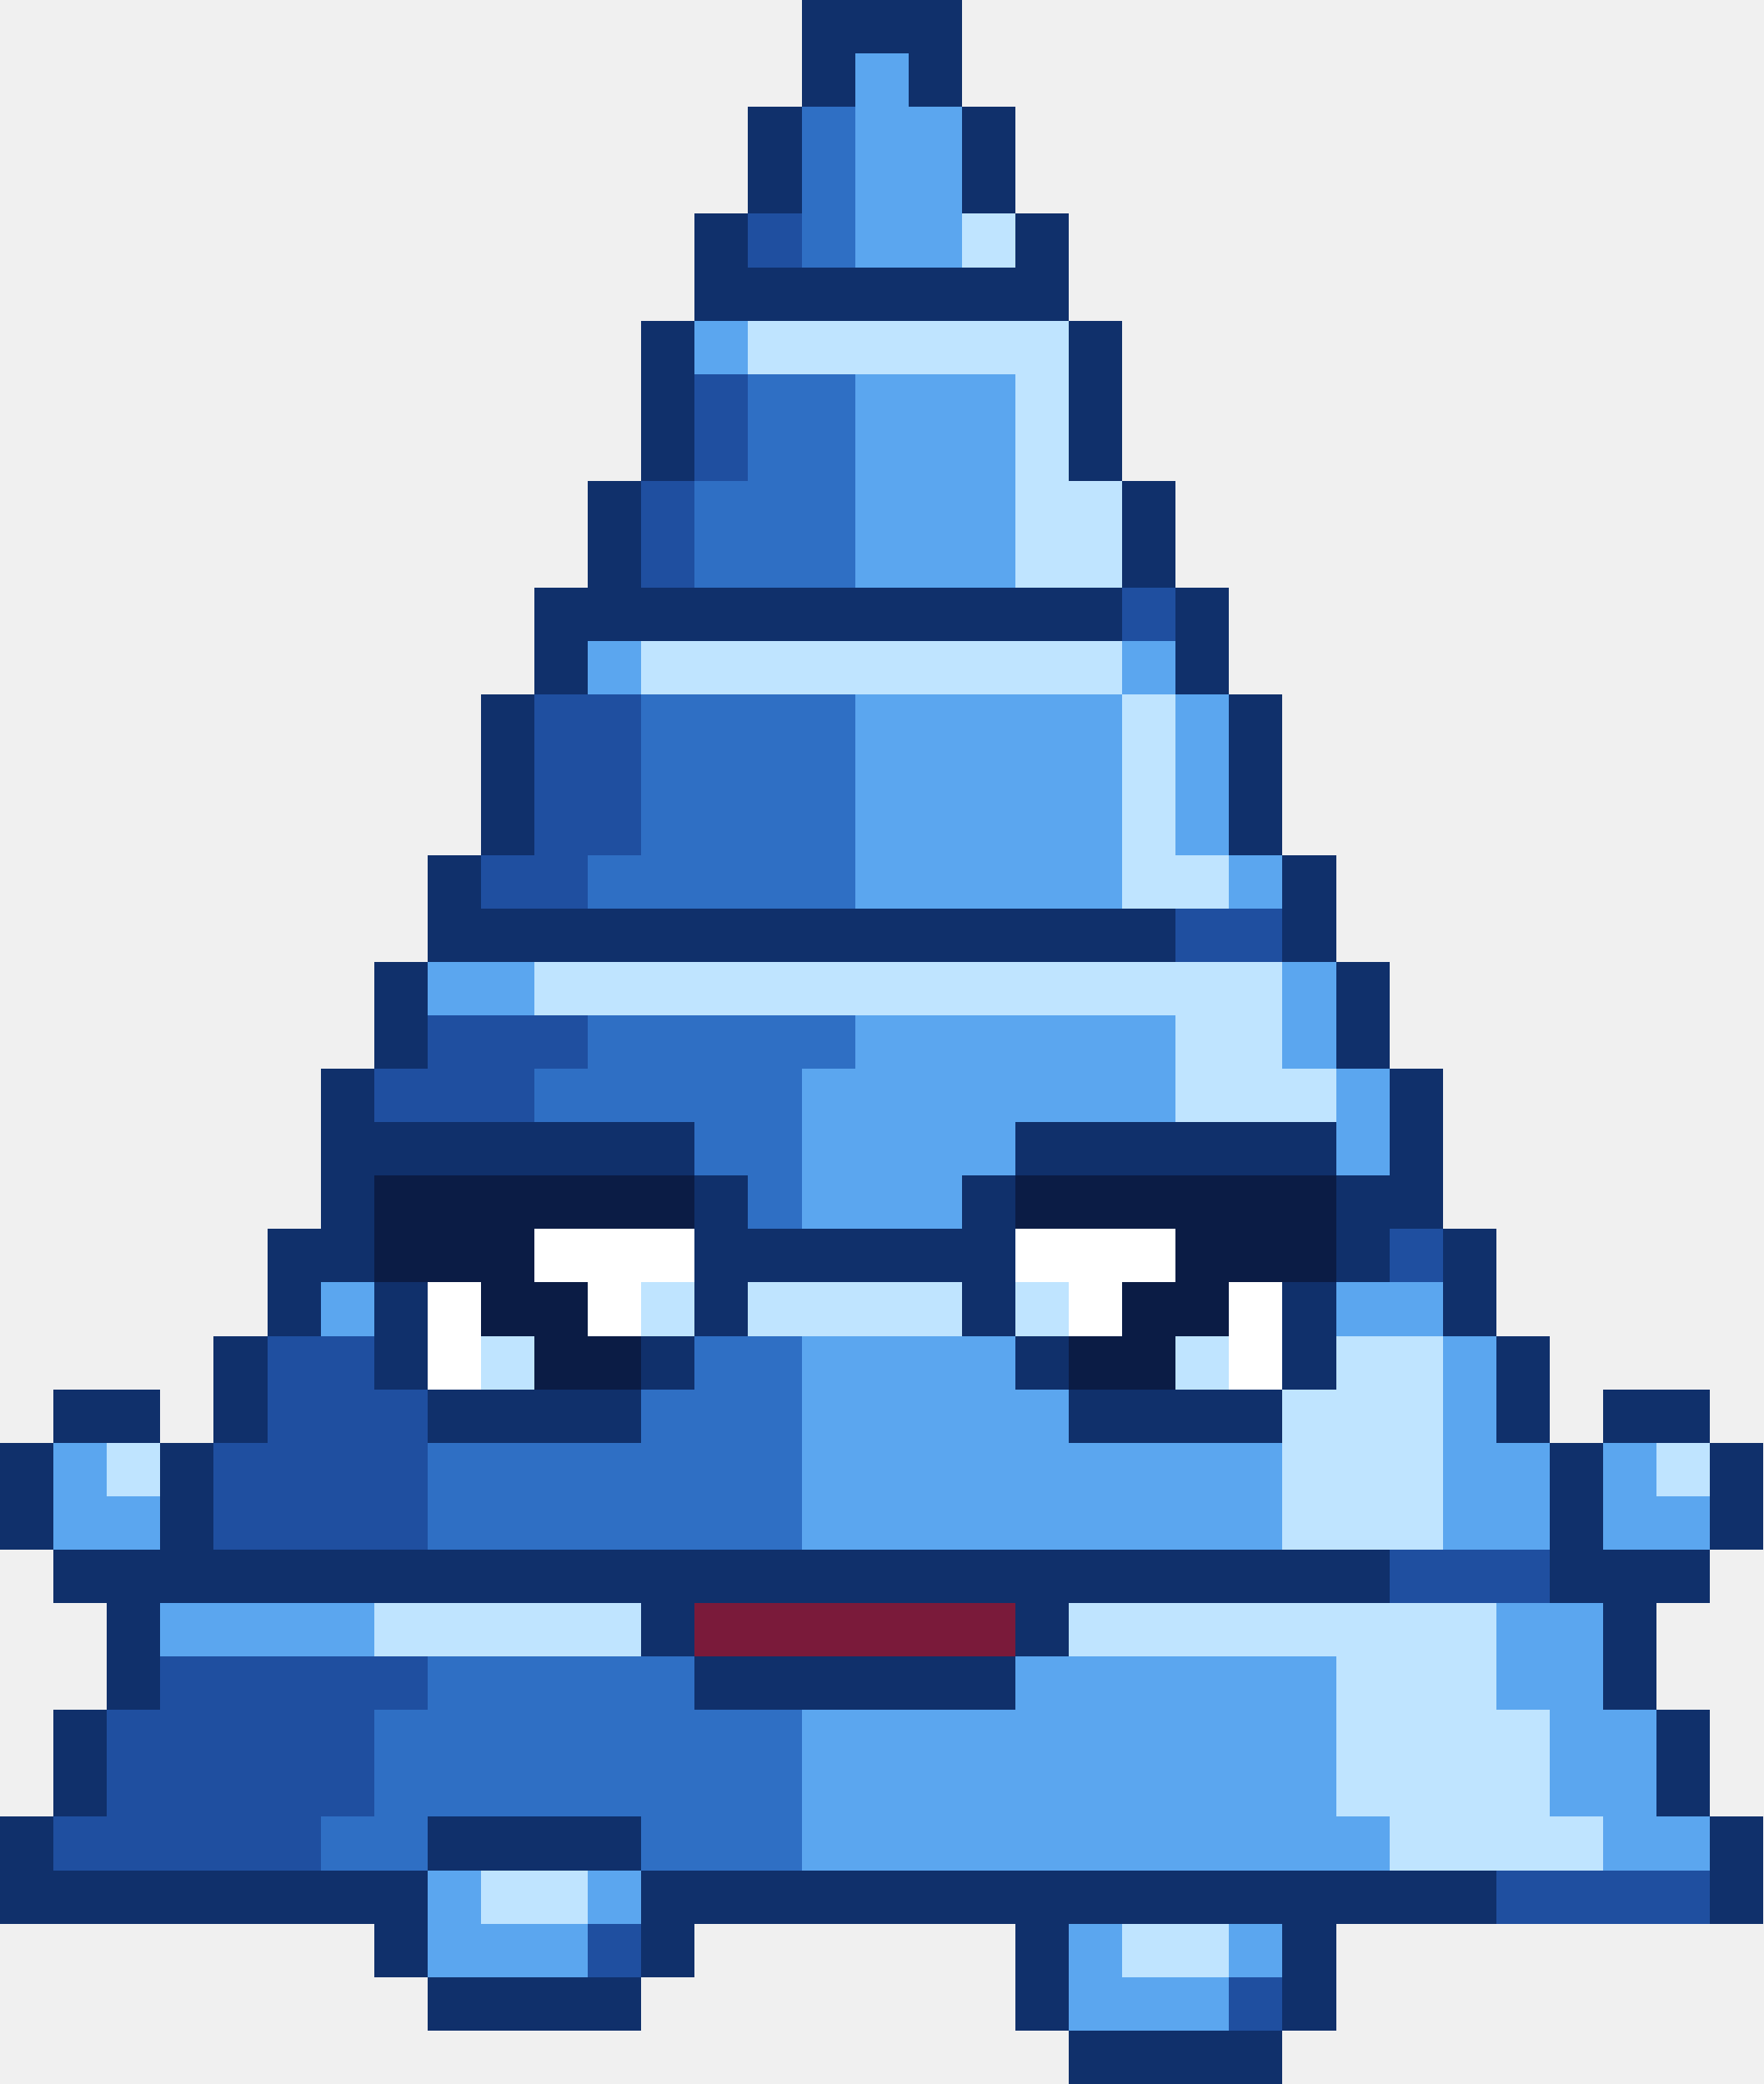
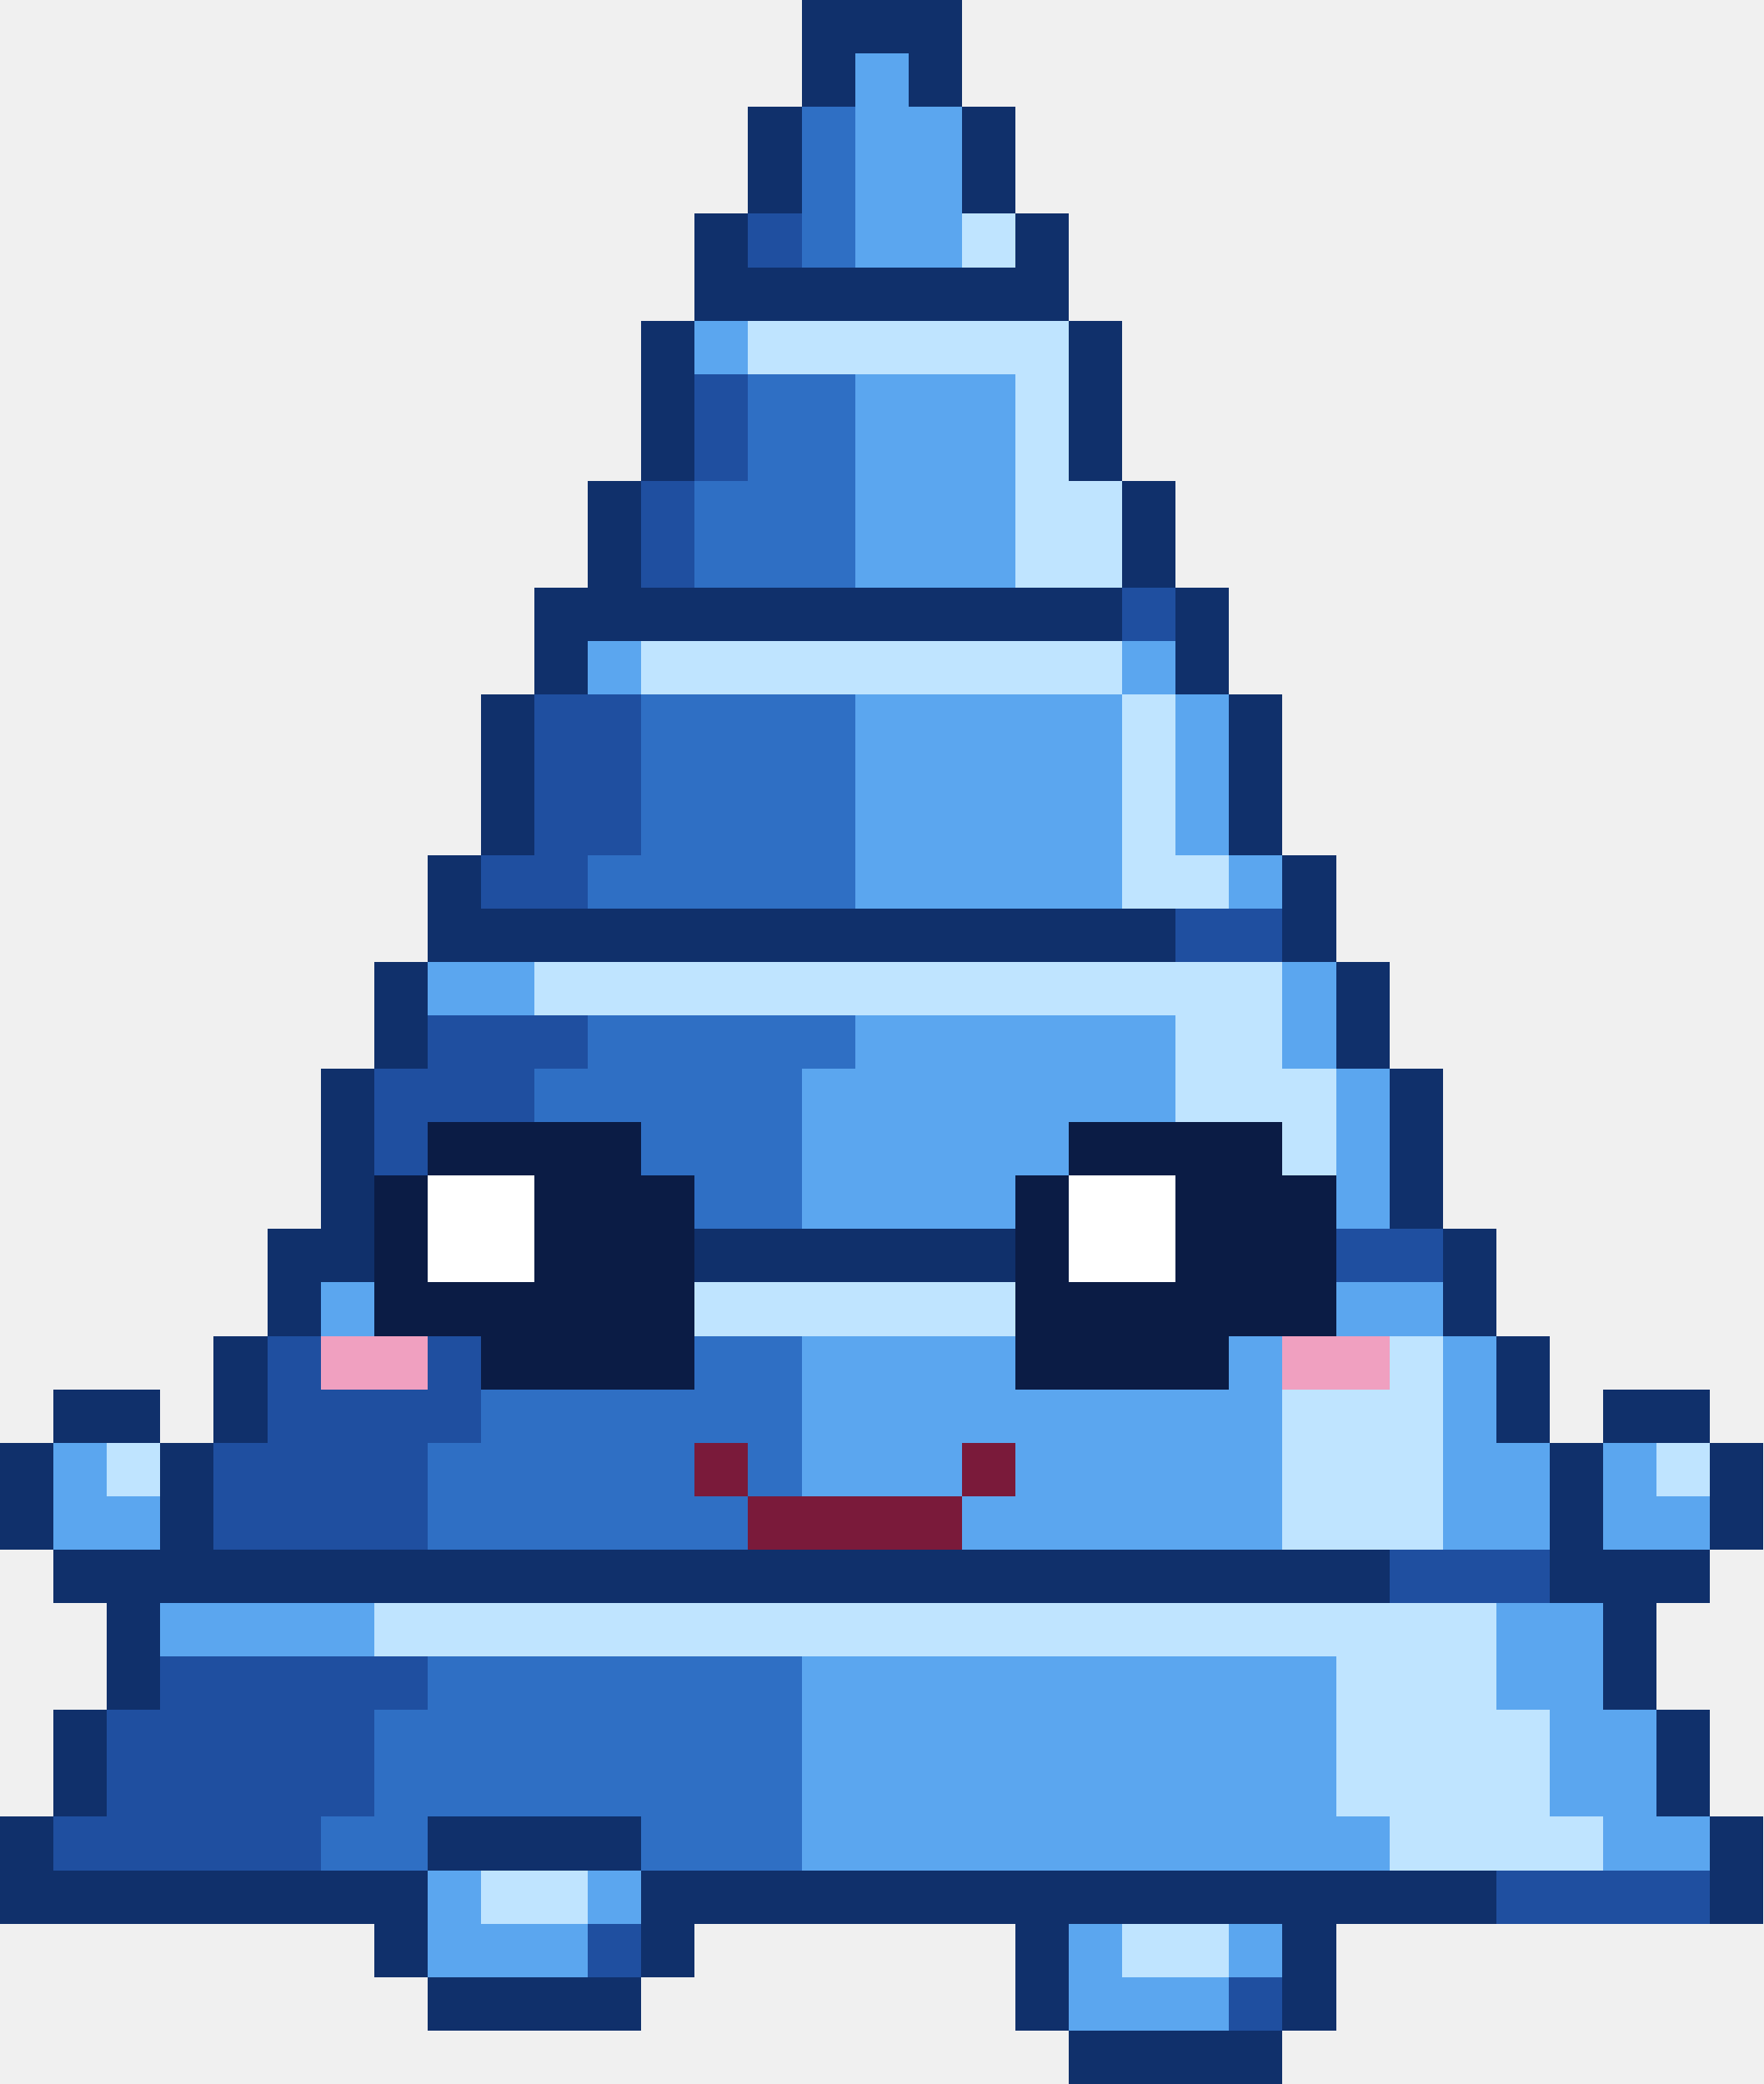
<svg xmlns="http://www.w3.org/2000/svg" width="33" height="39" viewBox="0 0 33 39" shape-rendering="crispEdges">
  <rect x="15" y="0" width="3" height="1" fill="#10306b" />
  <rect x="15" y="1" width="1" height="1" fill="#10306b" />
  <rect x="16" y="1" width="1" height="1" fill="#5ba6ef" />
  <rect x="17" y="1" width="1" height="1" fill="#10306b" />
  <rect x="14" y="2" width="1" height="1" fill="#10306b" />
  <rect x="15" y="2" width="1" height="1" fill="#2f6fc4" />
  <rect x="16" y="2" width="2" height="1" fill="#5ba6ef" />
  <rect x="18" y="2" width="1" height="1" fill="#10306b" />
  <rect x="14" y="3" width="1" height="1" fill="#10306b" />
  <rect x="15" y="3" width="1" height="1" fill="#2f6fc4" />
  <rect x="16" y="3" width="2" height="1" fill="#5ba6ef" />
  <rect x="18" y="3" width="1" height="1" fill="#10306b" />
  <rect x="13" y="4" width="1" height="1" fill="#10306b" />
  <rect x="14" y="4" width="1" height="1" fill="#1f4fa0" />
  <rect x="15" y="4" width="1" height="1" fill="#2f6fc4" />
  <rect x="16" y="4" width="2" height="1" fill="#5ba6ef" />
  <rect x="18" y="4" width="1" height="1" fill="#bfe4ff" />
  <rect x="19" y="4" width="1" height="1" fill="#10306b" />
  <rect x="13" y="5" width="7" height="1" fill="#10306b" />
  <rect x="12" y="6" width="1" height="1" fill="#10306b" />
  <rect x="13" y="6" width="1" height="1" fill="#5ba6ef" />
  <rect x="14" y="6" width="6" height="1" fill="#bfe4ff" />
  <rect x="20" y="6" width="1" height="1" fill="#10306b" />
  <rect x="12" y="7" width="1" height="1" fill="#10306b" />
  <rect x="13" y="7" width="1" height="1" fill="#1f4fa0" />
  <rect x="14" y="7" width="2" height="1" fill="#2f6fc4" />
  <rect x="16" y="7" width="3" height="1" fill="#5ba6ef" />
  <rect x="19" y="7" width="1" height="1" fill="#bfe4ff" />
  <rect x="20" y="7" width="1" height="1" fill="#10306b" />
  <rect x="12" y="8" width="1" height="1" fill="#10306b" />
  <rect x="13" y="8" width="1" height="1" fill="#1f4fa0" />
  <rect x="14" y="8" width="2" height="1" fill="#2f6fc4" />
  <rect x="16" y="8" width="3" height="1" fill="#5ba6ef" />
  <rect x="19" y="8" width="1" height="1" fill="#bfe4ff" />
  <rect x="20" y="8" width="1" height="1" fill="#10306b" />
  <rect x="11" y="9" width="1" height="1" fill="#10306b" />
  <rect x="12" y="9" width="1" height="1" fill="#1f4fa0" />
  <rect x="13" y="9" width="3" height="1" fill="#2f6fc4" />
  <rect x="16" y="9" width="3" height="1" fill="#5ba6ef" />
  <rect x="19" y="9" width="2" height="1" fill="#bfe4ff" />
  <rect x="21" y="9" width="1" height="1" fill="#10306b" />
  <rect x="11" y="10" width="1" height="1" fill="#10306b" />
  <rect x="12" y="10" width="1" height="1" fill="#1f4fa0" />
  <rect x="13" y="10" width="3" height="1" fill="#2f6fc4" />
  <rect x="16" y="10" width="3" height="1" fill="#5ba6ef" />
  <rect x="19" y="10" width="2" height="1" fill="#bfe4ff" />
  <rect x="21" y="10" width="1" height="1" fill="#10306b" />
  <rect x="10" y="11" width="11" height="1" fill="#10306b" />
  <rect x="21" y="11" width="1" height="1" fill="#1f4fa0" />
  <rect x="22" y="11" width="1" height="1" fill="#10306b" />
  <rect x="10" y="12" width="1" height="1" fill="#10306b" />
  <rect x="11" y="12" width="1" height="1" fill="#5ba6ef" />
  <rect x="12" y="12" width="9" height="1" fill="#bfe4ff" />
  <rect x="21" y="12" width="1" height="1" fill="#5ba6ef" />
  <rect x="22" y="12" width="1" height="1" fill="#10306b" />
  <rect x="9" y="13" width="1" height="1" fill="#10306b" />
  <rect x="10" y="13" width="2" height="1" fill="#1f4fa0" />
  <rect x="12" y="13" width="4" height="1" fill="#2f6fc4" />
  <rect x="16" y="13" width="5" height="1" fill="#5ba6ef" />
  <rect x="21" y="13" width="1" height="1" fill="#bfe4ff" />
  <rect x="22" y="13" width="1" height="1" fill="#5ba6ef" />
  <rect x="23" y="13" width="1" height="1" fill="#10306b" />
  <rect x="9" y="14" width="1" height="1" fill="#10306b" />
  <rect x="10" y="14" width="2" height="1" fill="#1f4fa0" />
  <rect x="12" y="14" width="4" height="1" fill="#2f6fc4" />
  <rect x="16" y="14" width="5" height="1" fill="#5ba6ef" />
  <rect x="21" y="14" width="1" height="1" fill="#bfe4ff" />
  <rect x="22" y="14" width="1" height="1" fill="#5ba6ef" />
  <rect x="23" y="14" width="1" height="1" fill="#10306b" />
  <rect x="9" y="15" width="1" height="1" fill="#10306b" />
  <rect x="10" y="15" width="2" height="1" fill="#1f4fa0" />
  <rect x="12" y="15" width="4" height="1" fill="#2f6fc4" />
  <rect x="16" y="15" width="5" height="1" fill="#5ba6ef" />
  <rect x="21" y="15" width="1" height="1" fill="#bfe4ff" />
  <rect x="22" y="15" width="1" height="1" fill="#5ba6ef" />
  <rect x="23" y="15" width="1" height="1" fill="#10306b" />
  <rect x="8" y="16" width="1" height="1" fill="#10306b" />
  <rect x="9" y="16" width="2" height="1" fill="#1f4fa0" />
  <rect x="11" y="16" width="5" height="1" fill="#2f6fc4" />
  <rect x="16" y="16" width="5" height="1" fill="#5ba6ef" />
  <rect x="21" y="16" width="2" height="1" fill="#bfe4ff" />
  <rect x="23" y="16" width="1" height="1" fill="#5ba6ef" />
  <rect x="24" y="16" width="1" height="1" fill="#10306b" />
  <rect x="8" y="17" width="14" height="1" fill="#10306b" />
  <rect x="22" y="17" width="2" height="1" fill="#1f4fa0" />
  <rect x="24" y="17" width="1" height="1" fill="#10306b" />
  <rect x="7" y="18" width="1" height="1" fill="#10306b" />
  <rect x="8" y="18" width="2" height="1" fill="#5ba6ef" />
  <rect x="10" y="18" width="14" height="1" fill="#bfe4ff" />
  <rect x="24" y="18" width="1" height="1" fill="#5ba6ef" />
  <rect x="25" y="18" width="1" height="1" fill="#10306b" />
  <rect x="7" y="19" width="1" height="1" fill="#10306b" />
  <rect x="8" y="19" width="3" height="1" fill="#1f4fa0" />
  <rect x="11" y="19" width="5" height="1" fill="#2f6fc4" />
  <rect x="16" y="19" width="6" height="1" fill="#5ba6ef" />
  <rect x="22" y="19" width="2" height="1" fill="#bfe4ff" />
  <rect x="24" y="19" width="1" height="1" fill="#5ba6ef" />
  <rect x="25" y="19" width="1" height="1" fill="#10306b" />
  <rect x="6" y="20" width="1" height="1" fill="#10306b" />
  <rect x="7" y="20" width="3" height="1" fill="#1f4fa0" />
  <rect x="10" y="20" width="5" height="1" fill="#2f6fc4" />
  <rect x="15" y="20" width="7" height="1" fill="#5ba6ef" />
  <rect x="22" y="20" width="3" height="1" fill="#bfe4ff" />
  <rect x="25" y="20" width="1" height="1" fill="#5ba6ef" />
  <rect x="26" y="20" width="1" height="1" fill="#10306b" />
-   <rect x="6" y="21" width="7" height="1" fill="#10306b" />
-   <rect x="13" y="21" width="2" height="1" fill="#2f6fc4" />
-   <rect x="15" y="21" width="4" height="1" fill="#5ba6ef" />
-   <rect x="19" y="21" width="6" height="1" fill="#10306b" />
+   <rect x="6" y="21" width="1" height="1" fill="#10306b" />
+   <rect x="7" y="21" width="1" height="1" fill="#1f4fa0" />
+   <rect x="8" y="21" width="4" height="1" fill="#0b1c45" />
+   <rect x="12" y="21" width="3" height="1" fill="#2f6fc4" />
+   <rect x="15" y="21" width="5" height="1" fill="#5ba6ef" />
+   <rect x="20" y="21" width="4" height="1" fill="#0b1c45" />
+   <rect x="24" y="21" width="1" height="1" fill="#bfe4ff" />
  <rect x="25" y="21" width="1" height="1" fill="#5ba6ef" />
  <rect x="26" y="21" width="1" height="1" fill="#10306b" />
  <rect x="6" y="22" width="1" height="1" fill="#10306b" />
-   <rect x="7" y="22" width="6" height="1" fill="#0b1c45" />
-   <rect x="13" y="22" width="1" height="1" fill="#10306b" />
-   <rect x="14" y="22" width="1" height="1" fill="#2f6fc4" />
-   <rect x="15" y="22" width="3" height="1" fill="#5ba6ef" />
-   <rect x="18" y="22" width="1" height="1" fill="#10306b" />
-   <rect x="19" y="22" width="6" height="1" fill="#0b1c45" />
-   <rect x="25" y="22" width="2" height="1" fill="#10306b" />
+   <rect x="7" y="22" width="1" height="1" fill="#0b1c45" />
+   <rect x="8" y="22" width="2" height="1" fill="#ffffff" />
+   <rect x="10" y="22" width="3" height="1" fill="#0b1c45" />
+   <rect x="13" y="22" width="2" height="1" fill="#2f6fc4" />
+   <rect x="15" y="22" width="4" height="1" fill="#5ba6ef" />
+   <rect x="19" y="22" width="1" height="1" fill="#0b1c45" />
+   <rect x="20" y="22" width="2" height="1" fill="#ffffff" />
+   <rect x="22" y="22" width="3" height="1" fill="#0b1c45" />
+   <rect x="25" y="22" width="1" height="1" fill="#5ba6ef" />
+   <rect x="26" y="22" width="1" height="1" fill="#10306b" />
  <rect x="5" y="23" width="2" height="1" fill="#10306b" />
-   <rect x="7" y="23" width="3" height="1" fill="#0b1c45" />
-   <rect x="10" y="23" width="3" height="1" fill="#ffffff" />
+   <rect x="7" y="23" width="1" height="1" fill="#0b1c45" />
+   <rect x="8" y="23" width="2" height="1" fill="#ffffff" />
+   <rect x="10" y="23" width="3" height="1" fill="#0b1c45" />
  <rect x="13" y="23" width="6" height="1" fill="#10306b" />
-   <rect x="19" y="23" width="3" height="1" fill="#ffffff" />
+   <rect x="19" y="23" width="1" height="1" fill="#0b1c45" />
+   <rect x="20" y="23" width="2" height="1" fill="#ffffff" />
  <rect x="22" y="23" width="3" height="1" fill="#0b1c45" />
-   <rect x="25" y="23" width="1" height="1" fill="#10306b" />
-   <rect x="26" y="23" width="1" height="1" fill="#1f4fa0" />
+   <rect x="25" y="23" width="2" height="1" fill="#1f4fa0" />
  <rect x="27" y="23" width="1" height="1" fill="#10306b" />
  <rect x="5" y="24" width="1" height="1" fill="#10306b" />
  <rect x="6" y="24" width="1" height="1" fill="#5ba6ef" />
-   <rect x="7" y="24" width="1" height="1" fill="#10306b" />
-   <rect x="8" y="24" width="1" height="1" fill="#ffffff" />
-   <rect x="9" y="24" width="2" height="1" fill="#0b1c45" />
-   <rect x="11" y="24" width="1" height="1" fill="#ffffff" />
-   <rect x="12" y="24" width="1" height="1" fill="#bfe4ff" />
-   <rect x="13" y="24" width="1" height="1" fill="#10306b" />
-   <rect x="14" y="24" width="4" height="1" fill="#bfe4ff" />
-   <rect x="18" y="24" width="1" height="1" fill="#10306b" />
-   <rect x="19" y="24" width="1" height="1" fill="#bfe4ff" />
-   <rect x="20" y="24" width="1" height="1" fill="#ffffff" />
-   <rect x="21" y="24" width="2" height="1" fill="#0b1c45" />
-   <rect x="23" y="24" width="1" height="1" fill="#ffffff" />
-   <rect x="24" y="24" width="1" height="1" fill="#10306b" />
+   <rect x="7" y="24" width="6" height="1" fill="#0b1c45" />
+   <rect x="13" y="24" width="6" height="1" fill="#bfe4ff" />
+   <rect x="19" y="24" width="6" height="1" fill="#0b1c45" />
  <rect x="25" y="24" width="2" height="1" fill="#5ba6ef" />
  <rect x="27" y="24" width="1" height="1" fill="#10306b" />
  <rect x="4" y="25" width="1" height="1" fill="#10306b" />
-   <rect x="5" y="25" width="2" height="1" fill="#1f4fa0" />
-   <rect x="7" y="25" width="1" height="1" fill="#10306b" />
-   <rect x="8" y="25" width="1" height="1" fill="#ffffff" />
-   <rect x="9" y="25" width="1" height="1" fill="#bfe4ff" />
-   <rect x="10" y="25" width="2" height="1" fill="#0b1c45" />
-   <rect x="12" y="25" width="1" height="1" fill="#10306b" />
+   <rect x="5" y="25" width="1" height="1" fill="#1f4fa0" />
+   <rect x="6" y="25" width="2" height="1" fill="#f0a0c0" />
+   <rect x="8" y="25" width="1" height="1" fill="#1f4fa0" />
+   <rect x="9" y="25" width="4" height="1" fill="#0b1c45" />
  <rect x="13" y="25" width="2" height="1" fill="#2f6fc4" />
  <rect x="15" y="25" width="4" height="1" fill="#5ba6ef" />
-   <rect x="19" y="25" width="1" height="1" fill="#10306b" />
-   <rect x="20" y="25" width="2" height="1" fill="#0b1c45" />
-   <rect x="22" y="25" width="1" height="1" fill="#bfe4ff" />
-   <rect x="23" y="25" width="1" height="1" fill="#ffffff" />
-   <rect x="24" y="25" width="1" height="1" fill="#10306b" />
-   <rect x="25" y="25" width="2" height="1" fill="#bfe4ff" />
+   <rect x="19" y="25" width="4" height="1" fill="#0b1c45" />
+   <rect x="23" y="25" width="1" height="1" fill="#5ba6ef" />
+   <rect x="24" y="25" width="2" height="1" fill="#f0a0c0" />
+   <rect x="26" y="25" width="1" height="1" fill="#bfe4ff" />
  <rect x="27" y="25" width="1" height="1" fill="#5ba6ef" />
  <rect x="28" y="25" width="1" height="1" fill="#10306b" />
  <rect x="1" y="26" width="2" height="1" fill="#10306b" />
  <rect x="4" y="26" width="1" height="1" fill="#10306b" />
-   <rect x="5" y="26" width="3" height="1" fill="#1f4fa0" />
-   <rect x="8" y="26" width="4" height="1" fill="#10306b" />
-   <rect x="12" y="26" width="3" height="1" fill="#2f6fc4" />
-   <rect x="15" y="26" width="5" height="1" fill="#5ba6ef" />
-   <rect x="20" y="26" width="4" height="1" fill="#10306b" />
+   <rect x="5" y="26" width="4" height="1" fill="#1f4fa0" />
+   <rect x="9" y="26" width="6" height="1" fill="#2f6fc4" />
+   <rect x="15" y="26" width="9" height="1" fill="#5ba6ef" />
  <rect x="24" y="26" width="3" height="1" fill="#bfe4ff" />
  <rect x="27" y="26" width="1" height="1" fill="#5ba6ef" />
  <rect x="28" y="26" width="1" height="1" fill="#10306b" />
  <rect x="30" y="26" width="2" height="1" fill="#10306b" />
  <rect x="0" y="27" width="1" height="1" fill="#10306b" />
  <rect x="1" y="27" width="1" height="1" fill="#5ba6ef" />
  <rect x="2" y="27" width="1" height="1" fill="#bfe4ff" />
  <rect x="3" y="27" width="1" height="1" fill="#10306b" />
  <rect x="4" y="27" width="4" height="1" fill="#1f4fa0" />
-   <rect x="8" y="27" width="7" height="1" fill="#2f6fc4" />
-   <rect x="15" y="27" width="9" height="1" fill="#5ba6ef" />
+   <rect x="8" y="27" width="5" height="1" fill="#2f6fc4" />
+   <rect x="13" y="27" width="1" height="1" fill="#7a1a3a" />
+   <rect x="14" y="27" width="1" height="1" fill="#2f6fc4" />
+   <rect x="15" y="27" width="3" height="1" fill="#5ba6ef" />
+   <rect x="18" y="27" width="1" height="1" fill="#7a1a3a" />
+   <rect x="19" y="27" width="5" height="1" fill="#5ba6ef" />
  <rect x="24" y="27" width="3" height="1" fill="#bfe4ff" />
  <rect x="27" y="27" width="2" height="1" fill="#5ba6ef" />
  <rect x="29" y="27" width="1" height="1" fill="#10306b" />
  <rect x="30" y="27" width="1" height="1" fill="#5ba6ef" />
  <rect x="31" y="27" width="1" height="1" fill="#bfe4ff" />
  <rect x="32" y="27" width="1" height="1" fill="#10306b" />
  <rect x="0" y="28" width="1" height="1" fill="#10306b" />
  <rect x="1" y="28" width="2" height="1" fill="#5ba6ef" />
  <rect x="3" y="28" width="1" height="1" fill="#10306b" />
  <rect x="4" y="28" width="4" height="1" fill="#1f4fa0" />
-   <rect x="8" y="28" width="7" height="1" fill="#2f6fc4" />
-   <rect x="15" y="28" width="9" height="1" fill="#5ba6ef" />
+   <rect x="8" y="28" width="6" height="1" fill="#2f6fc4" />
+   <rect x="14" y="28" width="4" height="1" fill="#7a1a3a" />
+   <rect x="18" y="28" width="6" height="1" fill="#5ba6ef" />
  <rect x="24" y="28" width="3" height="1" fill="#bfe4ff" />
  <rect x="27" y="28" width="2" height="1" fill="#5ba6ef" />
  <rect x="29" y="28" width="1" height="1" fill="#10306b" />
  <rect x="30" y="28" width="2" height="1" fill="#5ba6ef" />
  <rect x="32" y="28" width="1" height="1" fill="#10306b" />
  <rect x="1" y="29" width="25" height="1" fill="#10306b" />
  <rect x="26" y="29" width="3" height="1" fill="#1f4fa0" />
  <rect x="29" y="29" width="3" height="1" fill="#10306b" />
  <rect x="2" y="30" width="1" height="1" fill="#10306b" />
  <rect x="3" y="30" width="4" height="1" fill="#5ba6ef" />
-   <rect x="7" y="30" width="5" height="1" fill="#bfe4ff" />
-   <rect x="12" y="30" width="1" height="1" fill="#10306b" />
-   <rect x="13" y="30" width="6" height="1" fill="#7a1a3a" />
-   <rect x="19" y="30" width="1" height="1" fill="#10306b" />
-   <rect x="20" y="30" width="8" height="1" fill="#bfe4ff" />
+   <rect x="7" y="30" width="21" height="1" fill="#bfe4ff" />
  <rect x="28" y="30" width="2" height="1" fill="#5ba6ef" />
  <rect x="30" y="30" width="1" height="1" fill="#10306b" />
  <rect x="2" y="31" width="1" height="1" fill="#10306b" />
  <rect x="3" y="31" width="5" height="1" fill="#1f4fa0" />
-   <rect x="8" y="31" width="5" height="1" fill="#2f6fc4" />
-   <rect x="13" y="31" width="6" height="1" fill="#10306b" />
-   <rect x="19" y="31" width="6" height="1" fill="#5ba6ef" />
+   <rect x="8" y="31" width="7" height="1" fill="#2f6fc4" />
+   <rect x="15" y="31" width="10" height="1" fill="#5ba6ef" />
  <rect x="25" y="31" width="3" height="1" fill="#bfe4ff" />
  <rect x="28" y="31" width="2" height="1" fill="#5ba6ef" />
  <rect x="30" y="31" width="1" height="1" fill="#10306b" />
  <rect x="1" y="32" width="1" height="1" fill="#10306b" />
  <rect x="2" y="32" width="5" height="1" fill="#1f4fa0" />
  <rect x="7" y="32" width="8" height="1" fill="#2f6fc4" />
  <rect x="15" y="32" width="10" height="1" fill="#5ba6ef" />
  <rect x="25" y="32" width="4" height="1" fill="#bfe4ff" />
  <rect x="29" y="32" width="2" height="1" fill="#5ba6ef" />
  <rect x="31" y="32" width="1" height="1" fill="#10306b" />
  <rect x="1" y="33" width="1" height="1" fill="#10306b" />
  <rect x="2" y="33" width="5" height="1" fill="#1f4fa0" />
  <rect x="7" y="33" width="8" height="1" fill="#2f6fc4" />
  <rect x="15" y="33" width="10" height="1" fill="#5ba6ef" />
  <rect x="25" y="33" width="4" height="1" fill="#bfe4ff" />
  <rect x="29" y="33" width="2" height="1" fill="#5ba6ef" />
  <rect x="31" y="33" width="1" height="1" fill="#10306b" />
  <rect x="0" y="34" width="1" height="1" fill="#10306b" />
  <rect x="1" y="34" width="5" height="1" fill="#1f4fa0" />
  <rect x="6" y="34" width="2" height="1" fill="#2f6fc4" />
  <rect x="8" y="34" width="4" height="1" fill="#10306b" />
  <rect x="12" y="34" width="3" height="1" fill="#2f6fc4" />
  <rect x="15" y="34" width="11" height="1" fill="#5ba6ef" />
  <rect x="26" y="34" width="4" height="1" fill="#bfe4ff" />
  <rect x="30" y="34" width="2" height="1" fill="#5ba6ef" />
  <rect x="32" y="34" width="1" height="1" fill="#10306b" />
  <rect x="0" y="35" width="8" height="1" fill="#10306b" />
  <rect x="8" y="35" width="1" height="1" fill="#5ba6ef" />
  <rect x="9" y="35" width="2" height="1" fill="#bfe4ff" />
  <rect x="11" y="35" width="1" height="1" fill="#5ba6ef" />
  <rect x="12" y="35" width="16" height="1" fill="#10306b" />
  <rect x="28" y="35" width="4" height="1" fill="#1f4fa0" />
  <rect x="32" y="35" width="1" height="1" fill="#10306b" />
  <rect x="7" y="36" width="1" height="1" fill="#10306b" />
  <rect x="8" y="36" width="3" height="1" fill="#5ba6ef" />
  <rect x="11" y="36" width="1" height="1" fill="#1f4fa0" />
  <rect x="12" y="36" width="1" height="1" fill="#10306b" />
  <rect x="19" y="36" width="1" height="1" fill="#10306b" />
  <rect x="20" y="36" width="1" height="1" fill="#5ba6ef" />
  <rect x="21" y="36" width="2" height="1" fill="#bfe4ff" />
  <rect x="23" y="36" width="1" height="1" fill="#5ba6ef" />
  <rect x="24" y="36" width="1" height="1" fill="#10306b" />
  <rect x="8" y="37" width="4" height="1" fill="#10306b" />
  <rect x="19" y="37" width="1" height="1" fill="#10306b" />
  <rect x="20" y="37" width="3" height="1" fill="#5ba6ef" />
  <rect x="23" y="37" width="1" height="1" fill="#1f4fa0" />
  <rect x="24" y="37" width="1" height="1" fill="#10306b" />
  <rect x="20" y="38" width="4" height="1" fill="#10306b" />
</svg>
